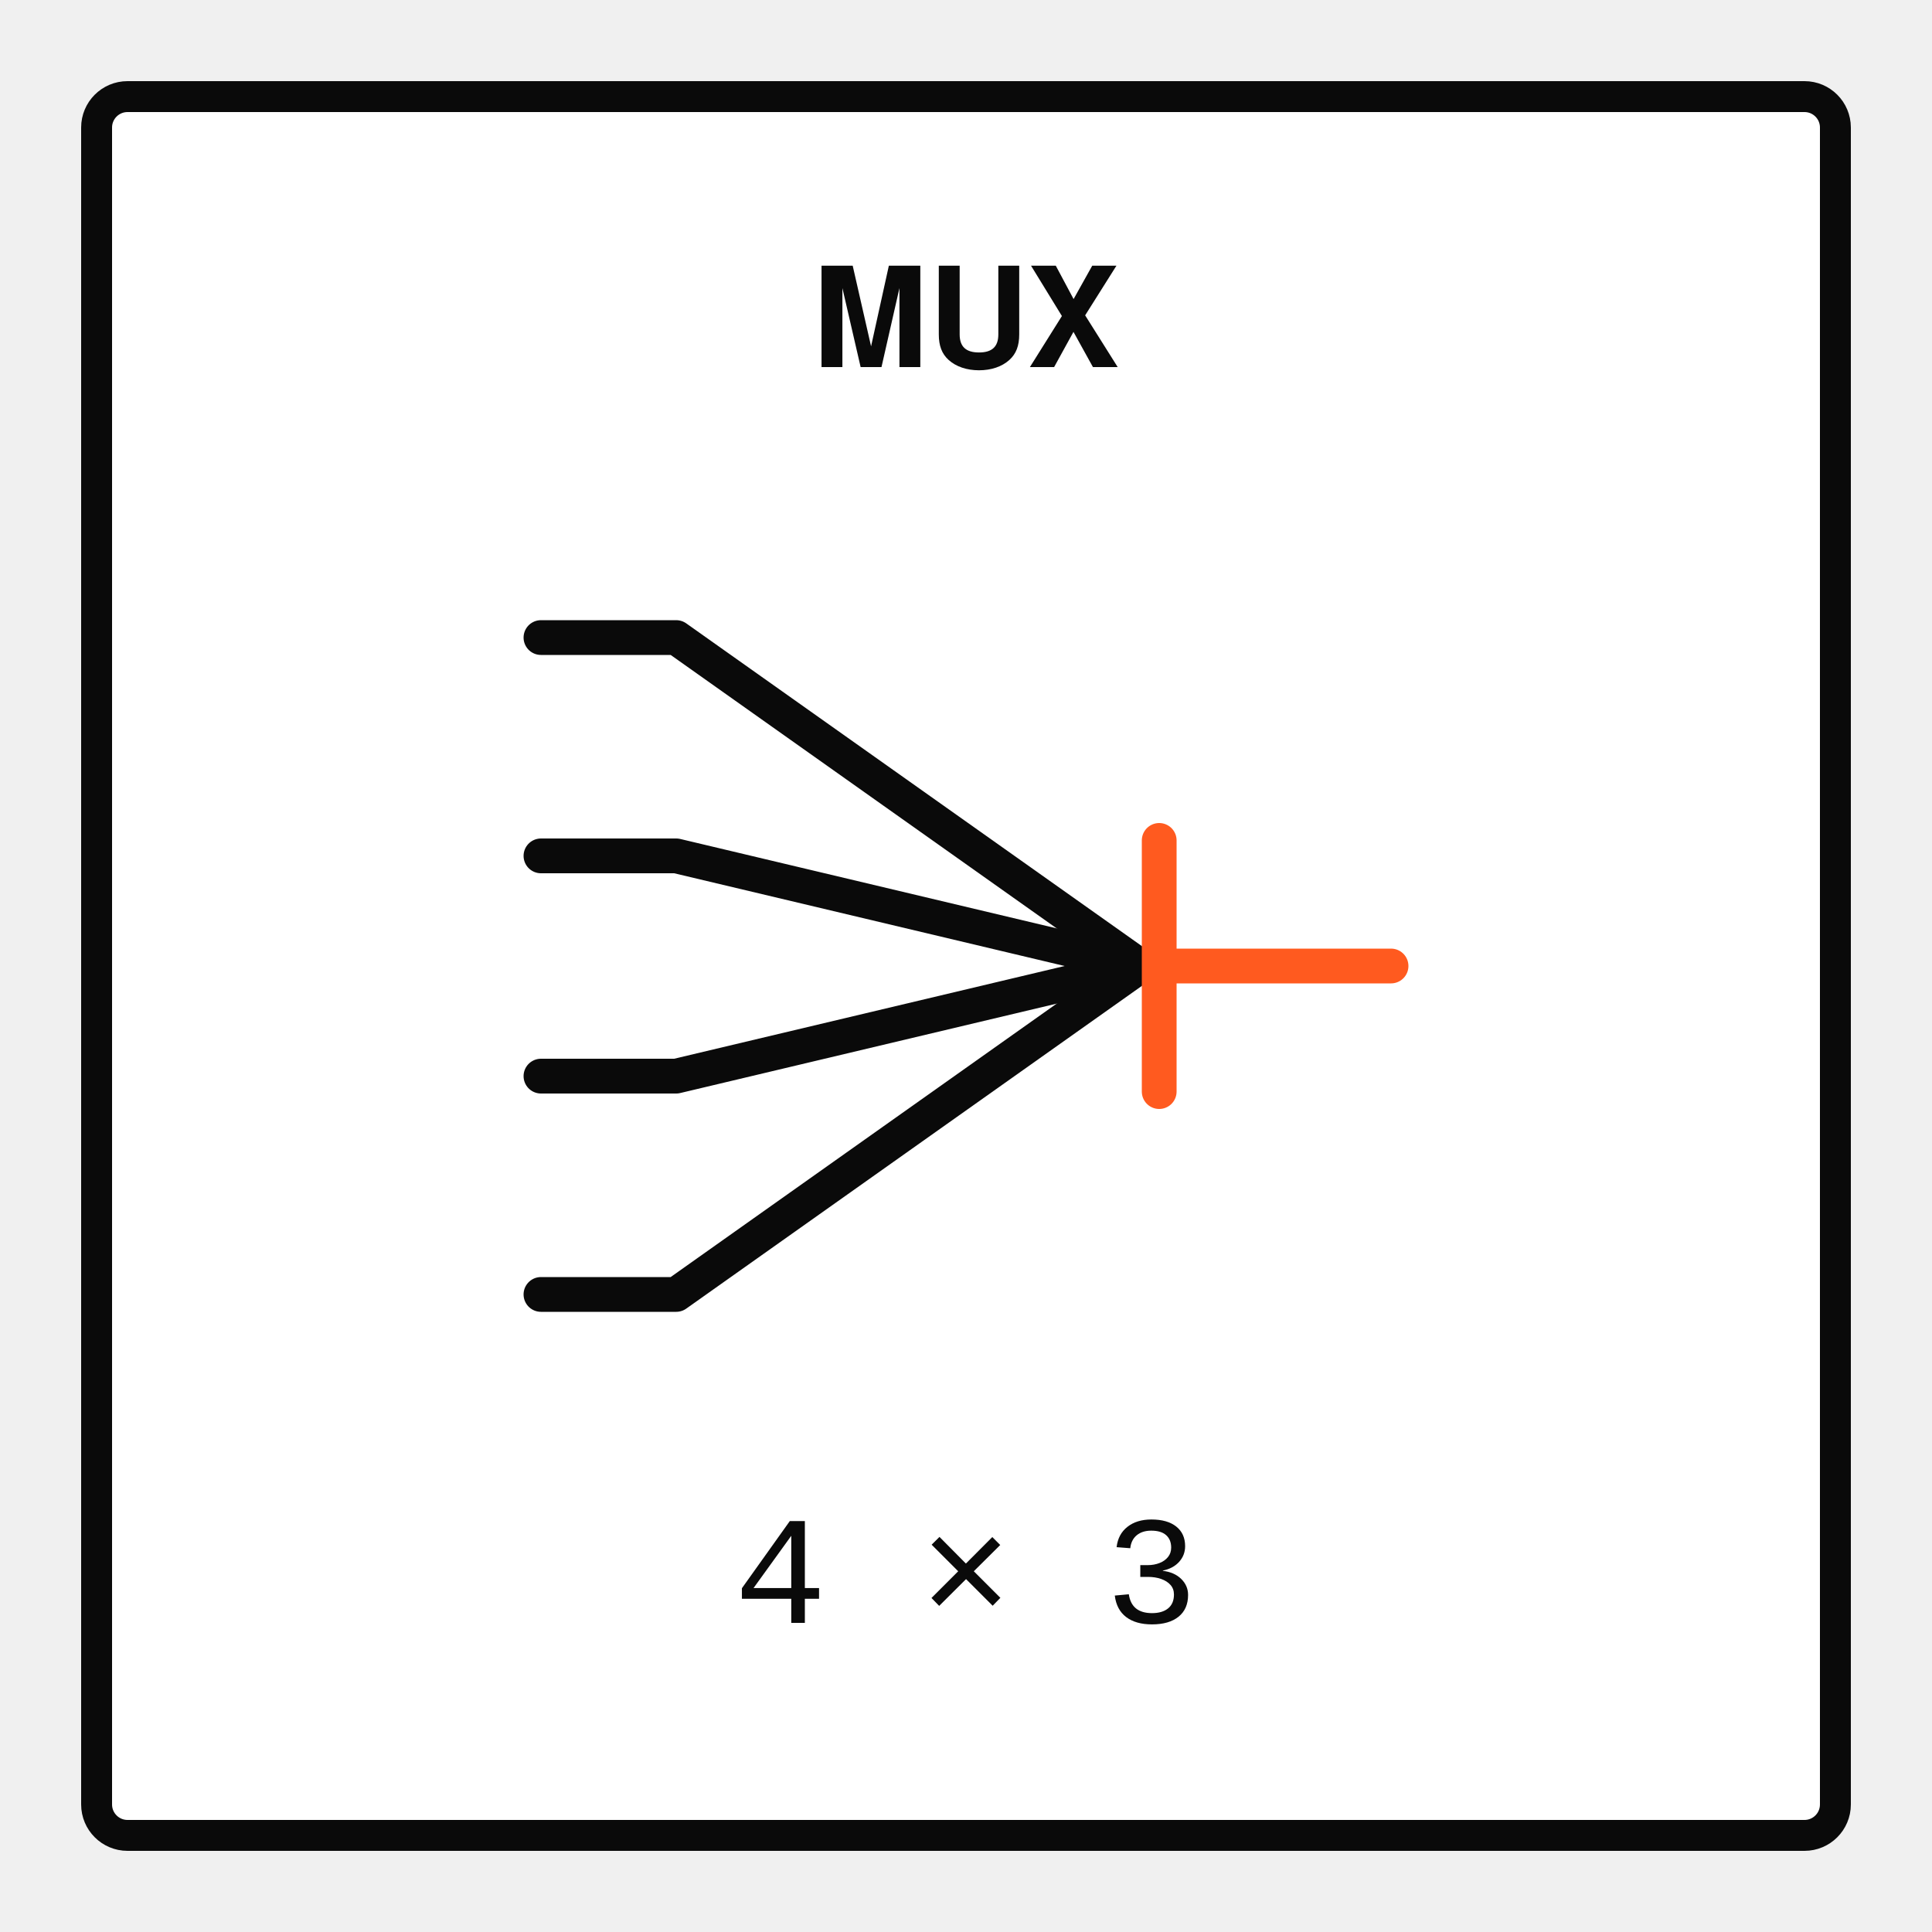
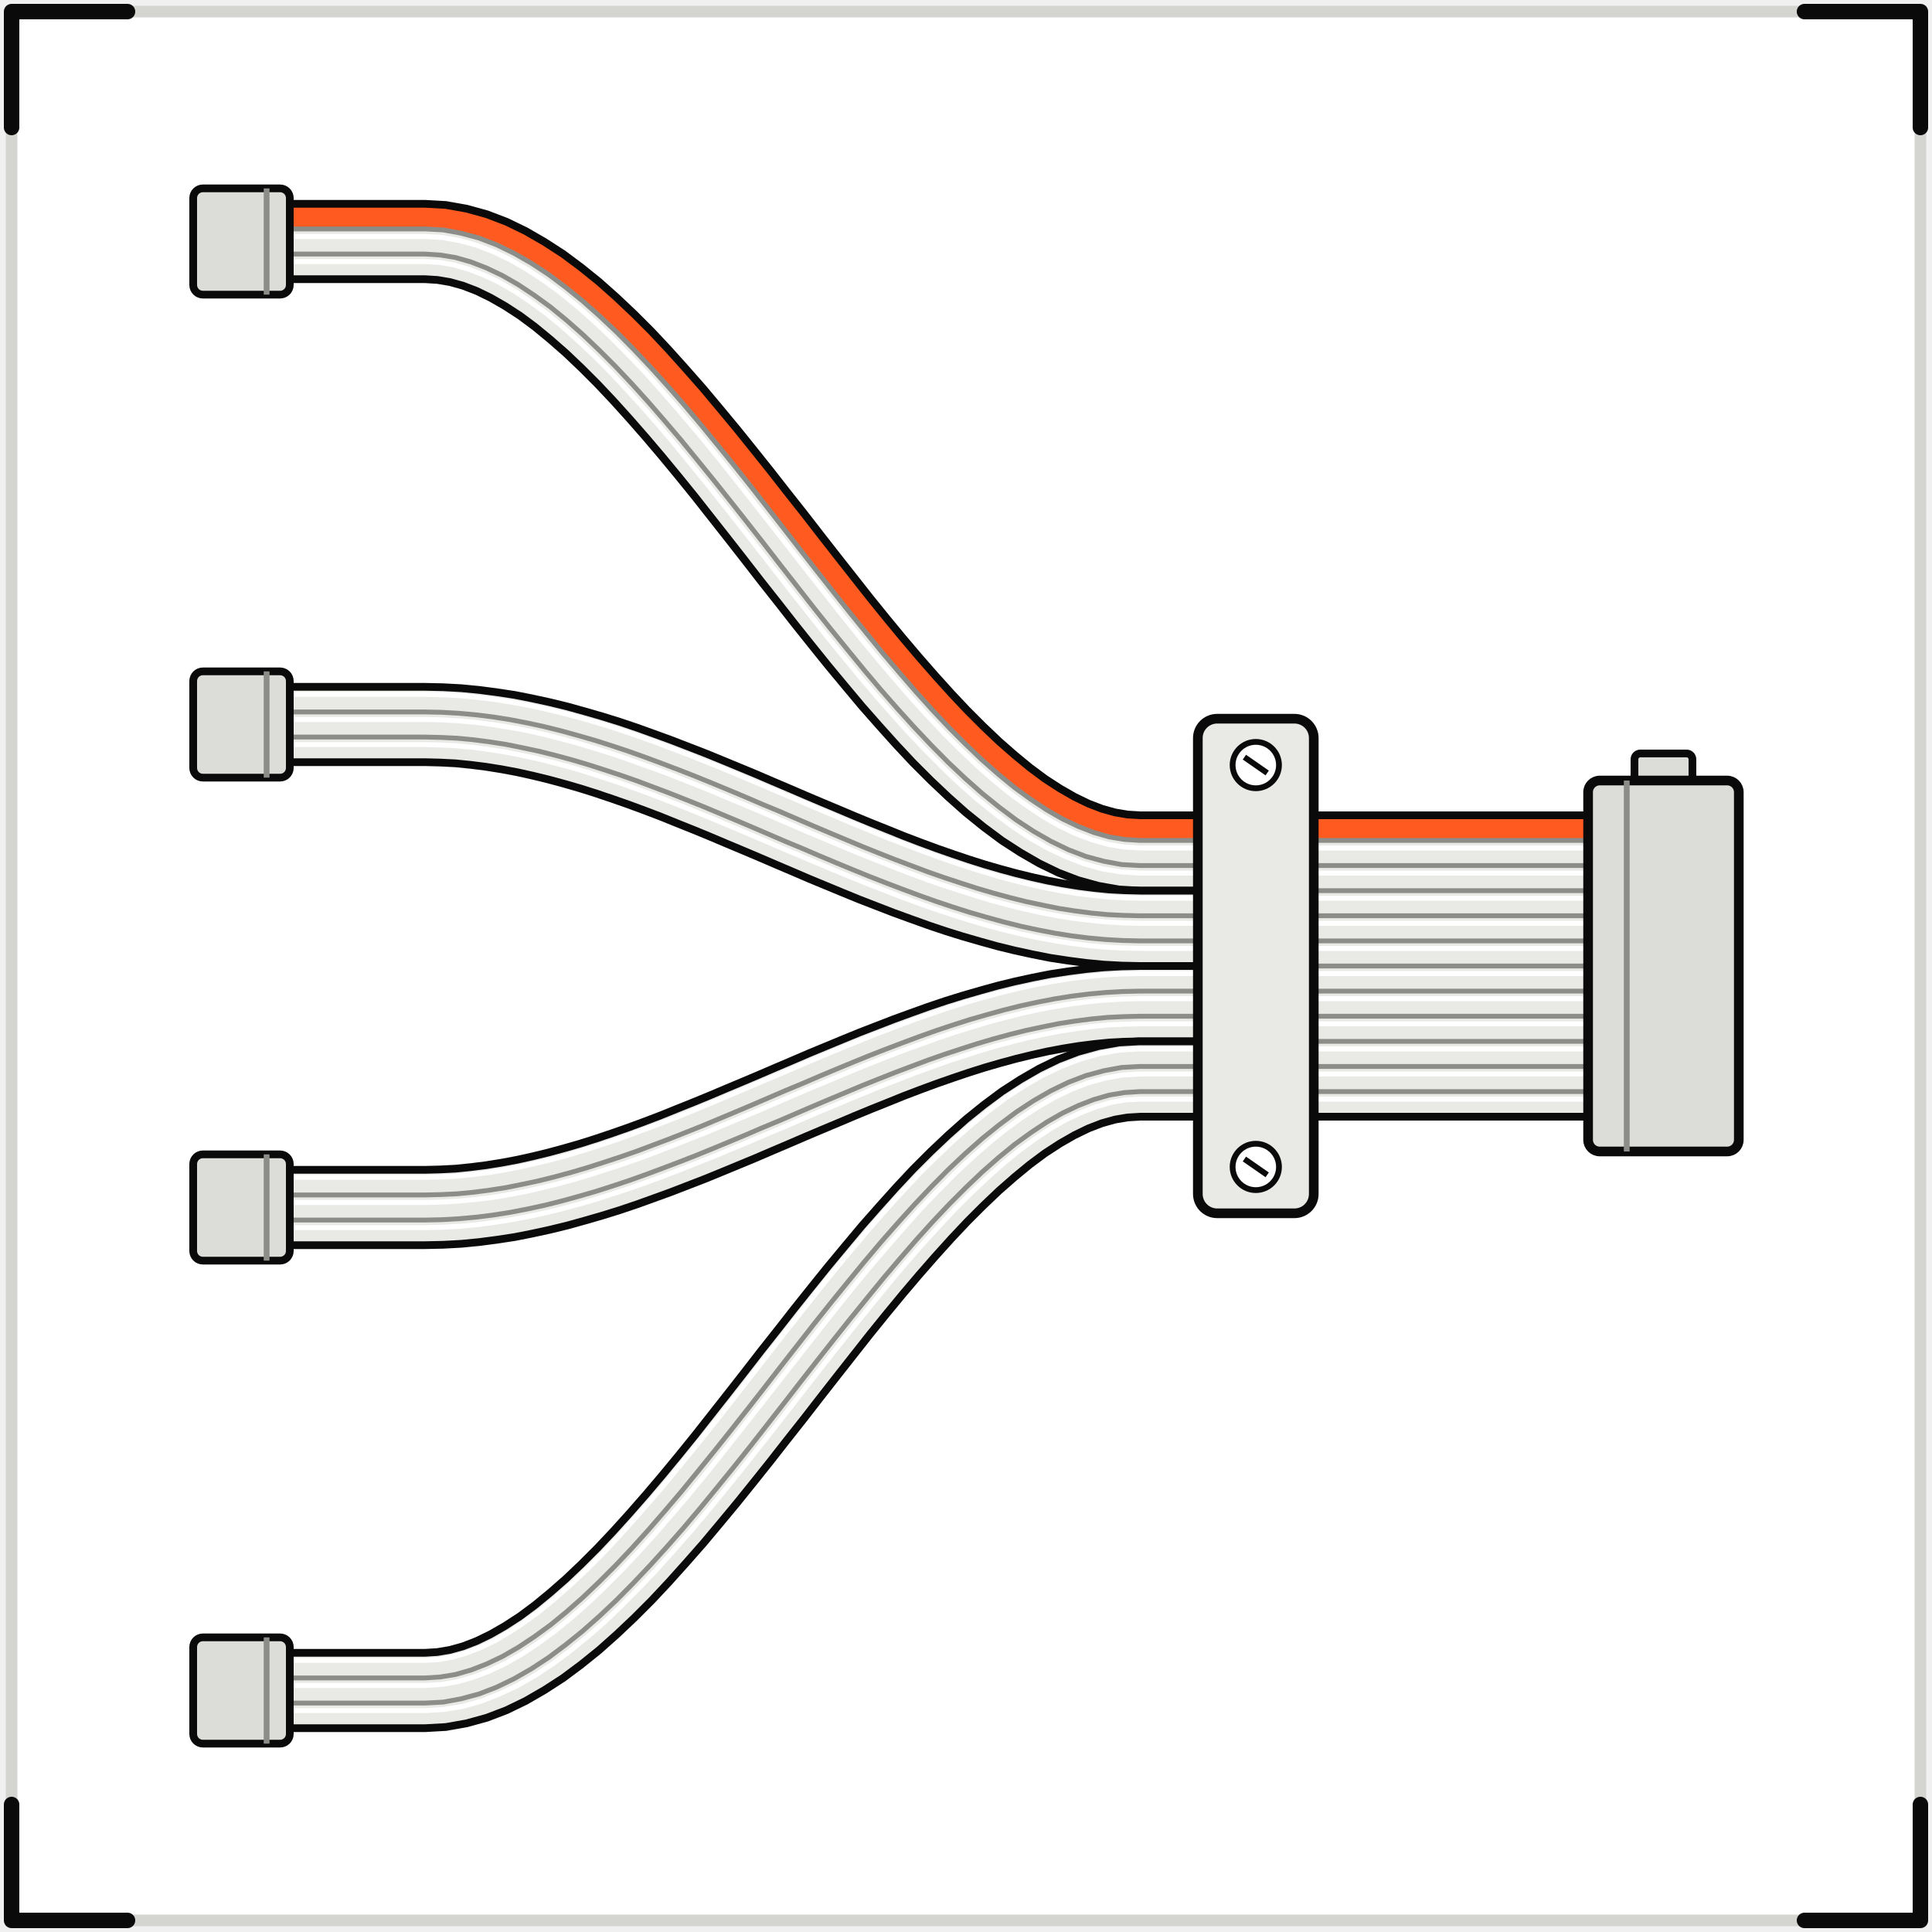
- <svg xmlns="http://www.w3.org/2000/svg" viewBox="0 0 1000 1000" width="1000" height="1000" role="img" aria-labelledby="title desc">
-   <rect x="50" y="50" width="900" height="900" rx="16" fill="#ffffff" stroke="#0a0a0a" stroke-width="16" />
-   <text x="500" y="190" text-anchor="middle" font-family="Helvetica, Arial, sans-serif" font-size="72" font-weight="600" fill="#0a0a0a">MUX</text>
-   <g fill="none" stroke="#0a0a0a" stroke-width="18" stroke-linecap="round" stroke-linejoin="round">
-     <g>
-       <path d="M 280 330 H 350 L 590 500" />
-       <path d="M 280 443 H 350 L 590 500" />
-       <path d="M 280 557 H 350 L 590 500" />
-       <path d="M 280 670 H 350 L 590 500" />
-       <path d="M 600 435 V 565 M 600 500 H 720" stroke="#ff5a1f" />
-     </g>
-   </g>
-   <text x="500" y="840" text-anchor="middle" font-family="'Courier New', monospace" font-size="80" fill="#0a0a0a">4 × 3</text>
+ <svg xmlns="http://www.w3.org/2000/svg" viewBox="0 0 1000 1000" width="1000" height="1000" fill="none">
+   <rect x="6" y="6" width="988" height="988" fill="#ffffff" stroke="#d4d4d0" stroke-width="6" />
+   <path d="M6 66V6H66M934 6H994V66M994 934V994H934M66 994H6V934" fill="none" stroke="#0a0a0a" stroke-width="8" stroke-linecap="round" stroke-linejoin="round" />
+   <path d="M100 105.5 L160 105.5 L220.1 105.5 L230.8 106.1 L241.5 108 L252 110.9 L262.2 114.8 L272.1 119.6 L281.8 125.2 L291.4 131.4 L300.8 138.4 L310.1 145.9 L319.2 154 L328.3 162.6 L337.3 171.6 L346.2 181.1 L355 190.9 L363.9 201 L372.6 211.4 L381.4 222 L390.1 232.8 L398.8 243.7 L407.4 254.7 L416.1 265.7 L424.7 276.8 L433.3 287.8 L441.8 298.6 L450.3 309.4 L458.8 319.9 L467.3 330.2 L475.7 340.1 L484.1 349.7 L492.5 359 L500.7 367.7 L509 376 L517.1 383.7 L525.2 390.8 L533.1 397.3 L540.9 403.1 L548.6 408.1 L556.1 412.4 L563.3 415.9 L570.3 418.6 L577.1 420.5 L583.6 421.6 L590.3 422 L620 422 L650 422 L650 461 L620 461 L589.7 461 L579.2 460.4 L568.5 458.5 L558 455.6 L547.8 451.7 L537.9 446.9 L528.2 441.3 L518.6 435.1 L509.2 428.1 L499.9 420.6 L490.8 412.5 L481.7 403.9 L472.7 394.9 L463.8 385.4 L455 375.6 L446.1 365.5 L437.4 355.1 L428.6 344.5 L419.9 333.7 L411.2 322.8 L402.6 311.8 L393.9 300.8 L385.3 289.7 L376.7 278.7 L368.2 267.9 L359.7 257.1 L351.2 246.6 L342.7 236.3 L334.3 226.4 L325.9 216.8 L317.5 207.5 L309.3 198.8 L301 190.5 L292.9 182.8 L284.8 175.7 L276.9 169.2 L269.1 163.4 L261.4 158.4 L253.9 154.1 L246.7 150.6 L239.7 147.9 L232.9 146 L226.4 144.9 L219.9 144.5 L160 144.5 L100 144.5 Z" fill="#e9e9e6" stroke="none" stroke-width="0" stroke-linecap="round" stroke-linejoin="round" />
+   <path d="M100 105.5 L160 105.5 L220.1 105.5 L230.8 106.1 L241.5 108 L252 110.9 L262.2 114.8 L272.1 119.6 L281.8 125.2 L291.4 131.4 L300.8 138.4 L310.1 145.9 L319.2 154 L328.3 162.6 L337.3 171.6 L346.2 181.1 L355 190.9 L363.9 201 L372.6 211.4 L381.4 222 L390.1 232.8 L398.8 243.7 L407.4 254.7 L416.1 265.7 L424.7 276.8 L433.3 287.8 L441.8 298.6 L450.3 309.4 L458.8 319.9 L467.3 330.2 L475.7 340.1 L484.1 349.7 L492.5 359 L500.7 367.7 L509 376 L517.1 383.7 L525.2 390.8 L533.1 397.3 L540.9 403.1 L548.6 408.1 L556.1 412.4 L563.3 415.9 L570.3 418.6 L577.1 420.5 L583.6 421.6 L590.3 422 L620 422 L650 422 L650 435 L620 435 L590.1 435 L582.1 434.5 L574.2 433.2 L566.2 430.9 L558.2 427.8 L550 423.9 L541.8 419.2 L533.5 413.7 L525.1 407.6 L516.8 400.8 L508.3 393.3 L499.9 385.3 L491.4 376.8 L482.9 367.8 L474.4 358.4 L465.9 348.6 L457.3 338.5 L448.8 328.1 L440.2 317.5 L431.6 306.7 L423 295.8 L414.4 284.8 L405.8 273.7 L397.2 262.7 L388.6 251.7 L380 240.9 L371.3 230.2 L362.7 219.7 L354 209.4 L345.3 199.5 L336.6 189.9 L327.9 180.7 L319.2 171.9 L310.4 163.6 L301.6 155.8 L292.8 148.7 L284 142.1 L275 136.2 L266.1 131.1 L257 126.7 L247.9 123.2 L238.6 120.7 L229.4 119 L220 118.5 L160 118.5 L100 118.5 Z" fill="#ff5a1f" stroke="none" stroke-width="0" stroke-linecap="round" stroke-linejoin="round" />
+   <path d="M100 122.4 L160 122.4 L220 122.4 L228.9 122.9 L237.8 124.5 L246.6 126.9 L255.4 130.3 L264.2 134.5 L273 139.6 L281.7 145.3 L290.4 151.7 L299.1 158.8 L307.8 166.5 L316.5 174.7 L325.1 183.4 L333.8 192.5 L342.4 202.1 L351 212 L359.7 222.2 L368.3 232.6 L376.9 243.3 L385.5 254.2 L394.1 265.1 L402.7 276.1 L411.4 287.2 L420 298.2 L428.6 309.1 L437.1 319.9 L445.7 330.6 L454.3 341 L462.9 351.1 L471.5 361 L480 370.4 L488.6 379.5 L497.2 388.1 L505.7 396.2 L514.2 403.7 L522.8 410.7 L531.3 416.9 L539.7 422.5 L548.2 427.4 L556.6 431.4 L565 434.6 L573.4 437 L581.7 438.4 L590 438.9 L620 438.9 L650 438.9" fill="none" stroke="#ffffff" stroke-width="2.6" stroke-linecap="round" stroke-linejoin="round" />
+   <path d="M100 135.4 L160 135.4 L219.9 135.4 L227.4 135.8 L234.9 137.1 L242.5 139.3 L250.3 142.3 L258.2 146 L266.2 150.6 L274.3 156 L282.5 162 L290.7 168.7 L299 176.1 L307.4 184 L315.8 192.4 L324.2 201.4 L332.7 210.7 L341.2 220.4 L349.7 230.5 L358.2 240.9 L366.8 251.5 L375.3 262.2 L383.9 273.1 L392.5 284.1 L401.1 295.2 L409.7 306.2 L418.4 317.2 L427 328.1 L435.7 338.8 L444.3 349.3 L453 359.6 L461.8 369.6 L470.5 379.3 L479.3 388.5 L488.1 397.4 L496.9 405.8 L505.8 413.6 L514.8 420.9 L523.8 427.6 L532.9 433.6 L542.1 438.9 L551.5 443.3 L560.9 447 L570.5 449.7 L580.2 451.3 L589.9 451.9 L620 451.9 L650 451.9" fill="none" stroke="#ffffff" stroke-width="2.6" stroke-linecap="round" stroke-linejoin="round" />
+   <path d="M100 118.5 L160 118.5 L220 118.5 L229.4 119 L238.6 120.7 L247.9 123.2 L257 126.7 L266.1 131.1 L275 136.2 L284 142.1 L292.8 148.7 L301.6 155.8 L310.4 163.6 L319.2 171.9 L327.9 180.7 L336.6 189.9 L345.3 199.5 L354 209.4 L362.7 219.7 L371.3 230.2 L380 240.9 L388.6 251.7 L397.2 262.7 L405.8 273.7 L414.4 284.8 L423 295.8 L431.6 306.7 L440.2 317.5 L448.8 328.1 L457.3 338.5 L465.9 348.6 L474.4 358.4 L482.9 367.8 L491.4 376.8 L499.9 385.3 L508.3 393.3 L516.8 400.8 L525.1 407.6 L533.5 413.7 L541.8 419.2 L550 423.9 L558.2 427.8 L566.2 430.9 L574.2 433.2 L582.1 434.5 L590.1 435 L620 435 L650 435" fill="none" stroke="#8c8c88" stroke-width="2.5" stroke-linecap="round" stroke-linejoin="round" />
+   <path d="M100 131.5 L160 131.5 L220 131.5 L227.9 132 L235.8 133.3 L243.8 135.6 L251.8 138.7 L260 142.6 L268.2 147.3 L276.5 152.8 L284.9 158.9 L293.2 165.7 L301.7 173.2 L310.1 181.2 L318.6 189.7 L327.1 198.7 L335.6 208.1 L344.1 217.9 L352.7 228 L361.2 238.4 L369.8 249 L378.4 259.8 L387 270.7 L395.6 281.7 L404.2 292.8 L412.8 303.8 L421.4 314.8 L430 325.6 L438.7 336.3 L447.3 346.8 L456 357.1 L464.7 367 L473.4 376.6 L482.1 385.8 L490.8 394.6 L499.6 402.9 L508.4 410.7 L517.2 417.8 L526 424.4 L535 430.3 L543.9 435.4 L553 439.8 L562.1 443.3 L571.4 445.8 L580.6 447.5 L589.9 448 L620 448 L650 448" fill="none" stroke="#8c8c88" stroke-width="2.5" stroke-linecap="round" stroke-linejoin="round" />
+   <path d="M100 105.5 L160 105.5 L220.1 105.5 L230.8 106.1 L241.5 108 L252 110.9 L262.2 114.8 L272.1 119.6 L281.8 125.2 L291.4 131.4 L300.8 138.4 L310.1 145.9 L319.2 154 L328.3 162.6 L337.3 171.6 L346.2 181.1 L355 190.9 L363.9 201 L372.6 211.4 L381.4 222 L390.1 232.8 L398.8 243.7 L407.4 254.7 L416.1 265.7 L424.7 276.8 L433.3 287.8 L441.8 298.6 L450.3 309.4 L458.8 319.9 L467.3 330.2 L475.7 340.1 L484.1 349.7 L492.5 359 L500.7 367.7 L509 376 L517.1 383.7 L525.2 390.8 L533.1 397.3 L540.9 403.1 L548.6 408.1 L556.1 412.4 L563.3 415.9 L570.3 418.6 L577.1 420.5 L583.6 421.6 L590.3 422 L620 422 L650 422" fill="none" stroke="#0a0a0a" stroke-width="4" stroke-linecap="round" stroke-linejoin="round" />
+   <path d="M100 144.5 L160 144.5 L219.9 144.5 L226.4 144.9 L232.9 146 L239.7 147.9 L246.7 150.6 L253.9 154.1 L261.4 158.4 L269.1 163.4 L276.9 169.2 L284.8 175.7 L292.9 182.8 L301 190.5 L309.3 198.8 L317.5 207.5 L325.9 216.8 L334.3 226.4 L342.7 236.3 L351.2 246.6 L359.7 257.1 L368.2 267.9 L376.7 278.7 L385.3 289.7 L393.9 300.8 L402.6 311.8 L411.2 322.8 L419.9 333.7 L428.6 344.5 L437.4 355.1 L446.1 365.5 L455 375.6 L463.8 385.4 L472.7 394.9 L481.7 403.9 L490.8 412.5 L499.9 420.6 L509.2 428.1 L518.6 435.1 L528.2 441.3 L537.9 446.9 L547.8 451.7 L558 455.6 L568.5 458.5 L579.2 460.4 L589.7 461 L620 461 L650 461" fill="none" stroke="#0a0a0a" stroke-width="4" stroke-linecap="round" stroke-linejoin="round" />
+   <path d="M100 355.5 L160 355.5 L220 355.5 L229.4 355.7 L238.7 356.2 L248 357.1 L257.2 358.3 L266.4 359.7 L275.5 361.5 L284.7 363.5 L293.7 365.7 L302.7 368.2 L311.7 370.8 L320.7 373.6 L329.6 376.6 L338.5 379.8 L347.3 383 L356.1 386.4 L364.9 389.8 L373.7 393.4 L382.4 397 L391.1 400.6 L399.7 404.3 L408.4 408 L417 411.7 L425.5 415.3 L434.1 418.9 L442.6 422.5 L451.1 426 L459.6 429.4 L468 432.8 L476.4 436 L484.8 439.1 L493.1 442 L501.4 444.8 L509.6 447.4 L517.9 449.8 L526 452 L534.2 454 L542.3 455.8 L550.3 457.3 L558.4 458.6 L566.3 459.6 L574.3 460.4 L582.1 460.8 L590.1 461 L620 461 L650 461 L650 500 L620 500 L589.9 500 L580.6 499.8 L571.3 499.3 L562 498.4 L552.8 497.2 L543.6 495.8 L534.5 494 L525.3 492 L516.3 489.8 L507.3 487.3 L498.3 484.7 L489.3 481.9 L480.4 478.9 L471.5 475.7 L462.7 472.5 L453.9 469.1 L445.1 465.7 L436.3 462.1 L427.6 458.5 L418.9 454.9 L410.3 451.2 L401.6 447.5 L393 443.8 L384.5 440.2 L375.9 436.6 L367.4 433 L358.9 429.5 L350.4 426.1 L342 422.7 L333.6 419.5 L325.2 416.4 L316.9 413.5 L308.6 410.7 L300.4 408.1 L292.1 405.7 L284 403.5 L275.8 401.5 L267.7 399.7 L259.7 398.2 L251.6 396.9 L243.7 395.9 L235.7 395.1 L227.9 394.7 L220 394.5 L160 394.5 L100 394.5 Z" fill="#e9e9e6" stroke="none" stroke-width="0" stroke-linecap="round" stroke-linejoin="round" />
+   <path d="M100 359.4 L160 359.4 L220 359.4 L229.2 359.6 L238.4 360.1 L247.5 361 L256.6 362.1 L265.7 363.6 L274.8 365.3 L283.8 367.3 L292.7 369.5 L301.7 371.9 L310.6 374.5 L319.5 377.3 L328.3 380.3 L337.2 383.4 L345.9 386.7 L354.7 390 L363.5 393.5 L372.2 397 L380.9 400.6 L389.5 404.2 L398.2 407.9 L406.8 411.6 L415.4 415.2 L424 418.9 L432.6 422.5 L441.1 426.1 L449.6 429.6 L458.1 433.1 L466.6 436.4 L475 439.6 L483.4 442.7 L491.8 445.7 L500.2 448.5 L508.5 451.1 L516.8 453.6 L525.1 455.8 L533.3 457.8 L541.5 459.6 L549.7 461.2 L557.8 462.5 L565.9 463.5 L574 464.3 L582 464.7 L590.1 464.9 L620 464.9 L650 464.9" fill="none" stroke="#ffffff" stroke-width="2.6" stroke-linecap="round" stroke-linejoin="round" />
+   <path d="M100 372.4 L160 372.4 L220 372.4 L228.7 372.6 L237.4 373.1 L246.1 373.9 L254.8 375 L263.5 376.4 L272.2 378 L280.8 379.9 L289.5 382.1 L298.1 384.4 L306.8 387 L315.5 389.7 L324.1 392.6 L332.7 395.7 L341.4 398.8 L350 402.1 L358.6 405.5 L367.3 409 L375.9 412.6 L384.5 416.2 L393.1 419.8 L401.7 423.5 L410.3 427.2 L418.9 430.9 L427.5 434.5 L436.1 438.1 L444.7 441.7 L453.3 445.1 L461.9 448.5 L470.4 451.8 L479 455 L487.6 458 L496.2 460.8 L504.7 463.5 L513.3 466.1 L521.8 468.4 L530.4 470.5 L538.9 472.4 L547.4 474 L556 475.4 L564.5 476.4 L573 477.2 L581.5 477.7 L590 477.9 L620 477.9 L650 477.9" fill="none" stroke="#ffffff" stroke-width="2.6" stroke-linecap="round" stroke-linejoin="round" />
+   <path d="M100 385.4 L160 385.4 L220 385.4 L228.2 385.6 L236.4 386 L244.7 386.8 L252.9 387.9 L261.2 389.2 L269.5 390.8 L277.9 392.6 L286.2 394.7 L294.6 396.9 L303 399.4 L311.4 402.1 L319.9 404.9 L328.3 407.9 L336.8 411 L345.3 414.3 L353.8 417.6 L362.3 421.1 L370.9 424.6 L379.4 428.2 L388 431.8 L396.6 435.5 L405.2 439.2 L413.8 442.8 L422.5 446.5 L431.1 450.1 L439.8 453.7 L448.5 457.2 L457.2 460.6 L465.9 464 L474.6 467.2 L483.4 470.3 L492.1 473.2 L500.9 476 L509.7 478.6 L518.6 481 L527.4 483.2 L536.3 485.1 L545.2 486.8 L554.1 488.2 L563 489.4 L572 490.2 L581 490.7 L590 490.9 L620 490.9 L650 490.9" fill="none" stroke="#ffffff" stroke-width="2.6" stroke-linecap="round" stroke-linejoin="round" />
+   <path d="M100 368.5 L160 368.5 L220 368.5 L228.9 368.7 L237.7 369.2 L246.5 370 L255.3 371.1 L264.1 372.5 L272.9 374.2 L281.7 376.1 L290.5 378.3 L299.2 380.7 L307.9 383.2 L316.7 386 L325.4 388.9 L334.1 392 L342.7 395.2 L351.4 398.5 L360.1 401.9 L368.7 405.4 L377.4 409 L386 412.6 L394.6 416.3 L403.3 419.9 L411.9 423.6 L420.5 427.3 L429 430.9 L437.6 434.5 L446.2 438.1 L454.7 441.5 L463.3 444.9 L471.8 448.1 L480.3 451.3 L488.9 454.3 L497.4 457.1 L505.8 459.8 L514.3 462.3 L522.8 464.6 L531.2 466.7 L539.7 468.5 L548.1 470.2 L556.5 471.5 L564.9 472.6 L573.3 473.4 L581.6 473.8 L590 474 L620 474 L650 474" fill="none" stroke="#8c8c88" stroke-width="2.5" stroke-linecap="round" stroke-linejoin="round" />
+   <path d="M100 381.5 L160 381.5 L220 381.5 L228.4 381.7 L236.7 382.1 L245.1 382.9 L253.5 384 L261.9 385.3 L270.3 387 L278.8 388.8 L287.2 390.9 L295.7 393.2 L304.2 395.7 L312.6 398.4 L321.1 401.2 L329.7 404.2 L338.2 407.4 L346.7 410.6 L355.3 414 L363.8 417.4 L372.4 421 L381 424.6 L389.5 428.2 L398.1 431.9 L406.7 435.6 L415.4 439.2 L424 442.9 L432.6 446.5 L441.3 450.1 L449.9 453.6 L458.6 457 L467.3 460.3 L475.9 463.5 L484.6 466.6 L493.3 469.5 L502.1 472.3 L510.8 474.8 L519.5 477.2 L528.3 479.4 L537.1 481.3 L545.9 483 L554.7 484.4 L563.5 485.5 L572.3 486.3 L581.1 486.8 L590 487 L620 487 L650 487" fill="none" stroke="#8c8c88" stroke-width="2.5" stroke-linecap="round" stroke-linejoin="round" />
+   <path d="M100 355.5 L160 355.5 L220 355.5 L229.4 355.7 L238.7 356.2 L248 357.1 L257.2 358.3 L266.4 359.7 L275.5 361.5 L284.7 363.5 L293.7 365.7 L302.7 368.2 L311.7 370.8 L320.7 373.6 L329.6 376.6 L338.5 379.8 L347.3 383 L356.1 386.4 L364.9 389.8 L373.7 393.4 L382.4 397 L391.1 400.6 L399.7 404.3 L408.4 408 L417 411.7 L425.5 415.3 L434.1 418.9 L442.6 422.5 L451.1 426 L459.6 429.4 L468 432.8 L476.4 436 L484.8 439.1 L493.1 442 L501.4 444.8 L509.6 447.4 L517.9 449.8 L526 452 L534.2 454 L542.3 455.8 L550.3 457.3 L558.4 458.6 L566.3 459.6 L574.3 460.4 L582.1 460.8 L590.1 461 L620 461 L650 461" fill="none" stroke="#0a0a0a" stroke-width="4" stroke-linecap="round" stroke-linejoin="round" />
+   <path d="M100 394.5 L160 394.5 L220 394.5 L227.9 394.7 L235.7 395.1 L243.7 395.9 L251.6 396.9 L259.7 398.2 L267.7 399.7 L275.8 401.5 L284 403.5 L292.1 405.7 L300.4 408.1 L308.6 410.7 L316.9 413.5 L325.2 416.4 L333.6 419.5 L342 422.7 L350.4 426.1 L358.9 429.5 L367.4 433 L375.9 436.6 L384.5 440.2 L393 443.8 L401.6 447.5 L410.3 451.2 L418.9 454.9 L427.6 458.5 L436.3 462.1 L445.1 465.7 L453.9 469.1 L462.7 472.5 L471.5 475.7 L480.4 478.9 L489.3 481.9 L498.3 484.7 L507.3 487.3 L516.3 489.8 L525.3 492 L534.5 494 L543.6 495.8 L552.8 497.2 L562 498.4 L571.3 499.3 L580.6 499.8 L589.9 500 L620 500 L650 500" fill="none" stroke="#0a0a0a" stroke-width="4" stroke-linecap="round" stroke-linejoin="round" />
+   <path d="M100 605.5 L160 605.5 L220 605.5 L227.9 605.3 L235.7 604.9 L243.7 604.1 L251.6 603.1 L259.7 601.8 L267.7 600.3 L275.8 598.5 L284 596.5 L292.1 594.3 L300.4 591.9 L308.6 589.3 L316.9 586.5 L325.2 583.6 L333.6 580.5 L342 577.3 L350.4 573.9 L358.9 570.5 L367.4 567 L375.9 563.4 L384.5 559.8 L393 556.2 L401.6 552.5 L410.3 548.8 L418.9 545.1 L427.6 541.5 L436.3 537.9 L445.1 534.3 L453.9 530.9 L462.7 527.5 L471.5 524.3 L480.4 521.1 L489.3 518.1 L498.3 515.3 L507.3 512.7 L516.3 510.2 L525.3 508 L534.5 506 L543.6 504.2 L552.8 502.8 L562 501.6 L571.3 500.7 L580.6 500.2 L589.9 500 L620 500 L650 500 L650 539 L620 539 L590.1 539 L582.1 539.2 L574.3 539.6 L566.3 540.4 L558.4 541.4 L550.3 542.7 L542.3 544.2 L534.2 546 L526 548 L517.9 550.2 L509.6 552.6 L501.4 555.2 L493.1 558 L484.8 560.9 L476.4 564 L468 567.2 L459.6 570.6 L451.1 574 L442.6 577.5 L434.1 581.1 L425.5 584.7 L417 588.3 L408.4 592 L399.7 595.7 L391.1 599.4 L382.4 603 L373.7 606.6 L364.9 610.2 L356.1 613.6 L347.3 617 L338.5 620.2 L329.6 623.4 L320.7 626.4 L311.7 629.2 L302.7 631.8 L293.7 634.3 L284.7 636.5 L275.5 638.5 L266.4 640.3 L257.2 641.7 L248 642.9 L238.7 643.8 L229.4 644.3 L220 644.5 L160 644.5 L100 644.5 Z" fill="#e9e9e6" stroke="none" stroke-width="0" stroke-linecap="round" stroke-linejoin="round" />
+   <path d="M100 609.4 L160 609.4 L220 609.4 L228 609.2 L236 608.8 L244.1 608 L252.2 607 L260.3 605.7 L268.5 604.1 L276.7 602.3 L284.9 600.3 L293.2 598.1 L301.5 595.6 L309.8 593 L318.2 590.2 L326.6 587.2 L335 584.1 L343.4 580.9 L351.9 577.6 L360.4 574.1 L368.9 570.6 L377.4 567 L386 563.4 L394.6 559.7 L403.2 556.1 L411.8 552.4 L420.5 548.7 L429.1 545.1 L437.8 541.5 L446.5 538 L455.3 534.5 L464.1 531.2 L472.8 527.9 L481.7 524.8 L490.5 521.8 L499.4 519 L508.3 516.4 L517.3 514 L526.2 511.8 L535.2 509.8 L544.3 508.1 L553.4 506.6 L562.5 505.5 L571.6 504.6 L580.8 504.1 L589.9 503.9 L620 503.9 L650 503.9" fill="none" stroke="#ffffff" stroke-width="2.6" stroke-linecap="round" stroke-linejoin="round" />
+   <path d="M100 622.4 L160 622.4 L220 622.4 L228.5 622.2 L237 621.7 L245.5 620.9 L254 619.9 L262.6 618.5 L271.1 616.9 L279.6 615 L288.2 612.9 L296.7 610.6 L305.3 608 L313.8 605.3 L322.4 602.5 L331 599.5 L339.6 596.3 L348.1 593 L356.7 589.6 L365.3 586.2 L373.9 582.6 L382.5 579 L391.1 575.4 L399.7 571.7 L408.3 568 L416.9 564.3 L425.5 560.7 L434.1 557.1 L442.7 553.5 L451.4 550 L460 546.6 L468.6 543.3 L477.3 540.2 L485.9 537.1 L494.5 534.2 L503.2 531.5 L511.9 528.9 L520.5 526.6 L529.2 524.4 L537.8 522.5 L546.5 520.9 L555.2 519.5 L563.9 518.4 L572.6 517.6 L581.3 517.1 L590 516.9 L620 516.9 L650 516.9" fill="none" stroke="#ffffff" stroke-width="2.6" stroke-linecap="round" stroke-linejoin="round" />
+   <path d="M100 635.4 L160 635.4 L220 635.4 L229 635.2 L238 634.7 L247 633.9 L255.9 632.7 L264.8 631.3 L273.7 629.6 L282.6 627.7 L291.4 625.5 L300.3 623.1 L309.1 620.5 L317.9 617.7 L326.6 614.8 L335.4 611.7 L344.1 608.5 L352.8 605.1 L361.5 601.7 L370.2 598.2 L378.9 594.6 L387.5 591 L396.2 587.3 L404.8 583.7 L413.4 580 L422 576.3 L430.6 572.7 L439.1 569.1 L447.7 565.6 L456.2 562.1 L464.7 558.8 L473.2 555.5 L481.7 552.4 L490.1 549.4 L498.6 546.6 L507 543.9 L515.4 541.4 L523.8 539.2 L532.1 537.1 L540.5 535.3 L548.8 533.7 L557.1 532.4 L565.3 531.3 L573.6 530.5 L581.8 530.1 L590 529.9 L620 529.9 L650 529.9" fill="none" stroke="#ffffff" stroke-width="2.6" stroke-linecap="round" stroke-linejoin="round" />
+   <path d="M100 618.5 L160 618.5 L220 618.5 L228.4 618.3 L236.7 617.9 L245.1 617.1 L253.5 616 L261.9 614.7 L270.3 613 L278.8 611.2 L287.2 609.1 L295.7 606.8 L304.2 604.3 L312.6 601.6 L321.1 598.8 L329.7 595.8 L338.2 592.6 L346.7 589.4 L355.3 586 L363.8 582.6 L372.4 579 L381 575.4 L389.5 571.8 L398.1 568.1 L406.7 564.4 L415.4 560.8 L424 557.1 L432.6 553.5 L441.3 549.9 L449.9 546.4 L458.6 543 L467.3 539.7 L475.9 536.5 L484.6 533.4 L493.3 530.5 L502.1 527.7 L510.8 525.2 L519.5 522.8 L528.3 520.6 L537.1 518.7 L545.9 517 L554.7 515.6 L563.5 514.5 L572.3 513.7 L581.1 513.2 L590 513 L620 513 L650 513" fill="none" stroke="#8c8c88" stroke-width="2.5" stroke-linecap="round" stroke-linejoin="round" />
+   <path d="M100 631.5 L160 631.5 L220 631.5 L228.9 631.3 L237.7 630.8 L246.5 630 L255.3 628.9 L264.1 627.5 L272.9 625.8 L281.7 623.9 L290.5 621.7 L299.2 619.3 L307.9 616.8 L316.7 614 L325.4 611.1 L334.1 608 L342.7 604.8 L351.4 601.5 L360.1 598.1 L368.7 594.6 L377.4 591 L386 587.4 L394.6 583.7 L403.3 580.1 L411.9 576.4 L420.5 572.7 L429 569.1 L437.6 565.5 L446.2 561.9 L454.7 558.5 L463.3 555.1 L471.8 551.9 L480.3 548.7 L488.9 545.7 L497.4 542.9 L505.8 540.2 L514.3 537.7 L522.8 535.4 L531.2 533.3 L539.7 531.5 L548.1 529.8 L556.5 528.5 L564.9 527.4 L573.3 526.6 L581.6 526.2 L590 526 L620 526 L650 526" fill="none" stroke="#8c8c88" stroke-width="2.5" stroke-linecap="round" stroke-linejoin="round" />
+   <path d="M100 605.5 L160 605.5 L220 605.5 L227.9 605.3 L235.7 604.9 L243.7 604.1 L251.6 603.1 L259.7 601.8 L267.7 600.3 L275.8 598.5 L284 596.5 L292.1 594.3 L300.4 591.9 L308.6 589.3 L316.9 586.5 L325.2 583.6 L333.6 580.5 L342 577.3 L350.4 573.9 L358.9 570.5 L367.4 567 L375.9 563.4 L384.5 559.8 L393 556.2 L401.6 552.5 L410.3 548.8 L418.9 545.1 L427.6 541.5 L436.3 537.9 L445.1 534.3 L453.9 530.9 L462.7 527.5 L471.5 524.3 L480.4 521.1 L489.3 518.1 L498.3 515.3 L507.3 512.7 L516.3 510.2 L525.3 508 L534.5 506 L543.6 504.2 L552.8 502.8 L562 501.6 L571.3 500.7 L580.6 500.2 L589.9 500 L620 500 L650 500" fill="none" stroke="#0a0a0a" stroke-width="4" stroke-linecap="round" stroke-linejoin="round" />
+   <path d="M100 644.5 L160 644.5 L220 644.5 L229.4 644.3 L238.7 643.8 L248 642.9 L257.2 641.7 L266.4 640.3 L275.5 638.5 L284.7 636.5 L293.7 634.3 L302.7 631.8 L311.7 629.2 L320.7 626.4 L329.6 623.4 L338.5 620.2 L347.3 617 L356.1 613.6 L364.9 610.2 L373.7 606.6 L382.4 603 L391.1 599.4 L399.7 595.7 L408.4 592 L417 588.3 L425.5 584.7 L434.1 581.1 L442.6 577.5 L451.1 574 L459.6 570.6 L468 567.2 L476.4 564 L484.8 560.9 L493.1 558 L501.4 555.2 L509.6 552.6 L517.9 550.2 L526 548 L534.2 546 L542.3 544.2 L550.3 542.7 L558.4 541.4 L566.3 540.4 L574.3 539.6 L582.1 539.2 L590.1 539 L620 539 L650 539" fill="none" stroke="#0a0a0a" stroke-width="4" stroke-linecap="round" stroke-linejoin="round" />
+   <path d="M100 855.5 L160 855.5 L219.9 855.5 L226.4 855.1 L232.9 854 L239.7 852.1 L246.7 849.4 L253.9 845.9 L261.4 841.6 L269.1 836.6 L276.9 830.8 L284.8 824.3 L292.9 817.2 L301 809.5 L309.3 801.2 L317.5 792.5 L325.9 783.2 L334.3 773.6 L342.7 763.7 L351.2 753.4 L359.7 742.9 L368.2 732.1 L376.7 721.3 L385.3 710.3 L393.9 699.2 L402.6 688.2 L411.2 677.2 L419.9 666.3 L428.6 655.5 L437.4 644.9 L446.1 634.5 L455 624.4 L463.8 614.6 L472.7 605.1 L481.7 596.1 L490.8 587.5 L499.9 579.4 L509.2 571.9 L518.6 564.9 L528.2 558.7 L537.9 553.1 L547.8 548.3 L558 544.4 L568.5 541.5 L579.2 539.6 L589.7 539 L620 539 L650 539 L650 578 L620 578 L590.3 578 L583.6 578.4 L577.1 579.5 L570.3 581.4 L563.3 584.1 L556.1 587.6 L548.6 591.9 L540.9 596.9 L533.1 602.7 L525.2 609.2 L517.1 616.3 L509 624 L500.7 632.3 L492.5 641 L484.1 650.3 L475.7 659.9 L467.3 669.8 L458.8 680.1 L450.3 690.6 L441.8 701.4 L433.3 712.2 L424.7 723.2 L416.1 734.3 L407.4 745.3 L398.8 756.3 L390.1 767.2 L381.4 778 L372.6 788.6 L363.9 799 L355 809.1 L346.2 818.9 L337.3 828.4 L328.3 837.4 L319.2 846 L310.1 854.1 L300.8 861.6 L291.4 868.6 L281.8 874.8 L272.1 880.4 L262.2 885.2 L252 889.1 L241.5 892 L230.8 893.9 L220.1 894.5 L160 894.5 L100 894.5 Z" fill="#e9e9e6" stroke="none" stroke-width="0" stroke-linecap="round" stroke-linejoin="round" />
+   <path d="M100 859.4 L160 859.4 L219.9 859.4 L226.8 859 L233.8 857.8 L240.9 855.8 L248.2 853 L255.8 849.4 L263.5 844.9 L271.3 839.8 L279.3 833.9 L287.3 827.3 L295.5 820.1 L303.8 812.3 L312.1 804 L320.4 795.1 L328.8 785.8 L337.2 776.2 L345.7 766.2 L354.2 755.8 L362.7 745.3 L371.3 734.6 L379.8 723.7 L388.4 712.7 L397 701.6 L405.6 690.6 L414.3 679.6 L422.9 668.7 L431.6 657.9 L440.3 647.4 L449.1 637 L457.9 626.9 L466.7 617.2 L475.5 607.8 L484.5 598.9 L493.4 590.4 L502.5 582.4 L511.6 575 L520.8 568.1 L530.2 562 L539.7 556.5 L549.4 551.9 L559.3 548.1 L569.3 545.3 L579.6 543.5 L589.8 542.9 L620 542.9 L650 542.9" fill="none" stroke="#ffffff" stroke-width="2.6" stroke-linecap="round" stroke-linejoin="round" />
+   <path d="M100 872.4 L160 872.4 L220 872.4 L228.3 871.9 L236.6 870.5 L245 868.1 L253.4 864.9 L261.8 860.9 L270.3 856 L278.7 850.4 L287.2 844.2 L295.8 837.2 L304.3 829.7 L312.8 821.6 L321.4 813 L330 803.9 L338.5 794.5 L347.1 784.6 L355.7 774.5 L364.3 764.1 L372.9 753.4 L381.4 742.6 L390 731.7 L398.6 720.7 L407.3 709.6 L415.9 698.6 L424.5 687.7 L433.1 676.8 L441.7 666.1 L450.3 655.7 L459 645.5 L467.6 635.6 L476.2 626 L484.9 616.9 L493.5 608.2 L502.2 600 L510.9 592.3 L519.6 585.2 L528.3 578.8 L537 573.1 L545.8 568 L554.6 563.8 L563.4 560.4 L572.2 558 L581.1 556.4 L590 555.9 L620 555.9 L650 555.9" fill="none" stroke="#ffffff" stroke-width="2.6" stroke-linecap="round" stroke-linejoin="round" />
+   <path d="M100 885.4 L160 885.4 L220.1 885.4 L229.8 884.8 L239.5 883.2 L249.1 880.5 L258.5 876.8 L267.9 872.4 L277.1 867.1 L286.2 861.1 L295.2 854.4 L304.2 847.1 L313.1 839.3 L321.9 830.9 L330.7 822 L339.5 812.8 L348.2 803.1 L357 793.1 L365.7 782.8 L374.3 772.3 L383 761.6 L391.6 750.7 L400.3 739.7 L408.9 728.7 L417.5 717.6 L426.1 706.6 L434.7 695.7 L443.2 685 L451.8 674.4 L460.3 664 L468.8 653.9 L477.3 644.2 L485.8 634.9 L494.2 625.9 L502.6 617.5 L511 609.6 L519.3 602.2 L527.5 595.5 L535.7 589.5 L543.8 584.1 L551.8 579.5 L559.7 575.8 L567.5 572.8 L575.1 570.6 L582.6 569.3 L590.1 568.9 L620 568.9 L650 568.9" fill="none" stroke="#ffffff" stroke-width="2.6" stroke-linecap="round" stroke-linejoin="round" />
+   <path d="M100 868.5 L160 868.5 L220 868.5 L227.9 868 L235.8 866.7 L243.8 864.4 L251.8 861.3 L260 857.4 L268.2 852.7 L276.5 847.2 L284.9 841.1 L293.2 834.3 L301.7 826.8 L310.1 818.8 L318.6 810.3 L327.1 801.3 L335.6 791.9 L344.1 782.1 L352.7 772 L361.2 761.6 L369.8 751 L378.4 740.2 L387 729.3 L395.6 718.3 L404.2 707.2 L412.8 696.2 L421.4 685.2 L430 674.4 L438.7 663.7 L447.3 653.2 L456 642.9 L464.7 633 L473.4 623.4 L482.1 614.2 L490.8 605.4 L499.6 597.1 L508.4 589.3 L517.2 582.2 L526 575.6 L535 569.7 L543.9 564.6 L553 560.2 L562.1 556.7 L571.4 554.2 L580.6 552.5 L589.9 552 L620 552 L650 552" fill="none" stroke="#8c8c88" stroke-width="2.5" stroke-linecap="round" stroke-linejoin="round" />
+   <path d="M100 881.5 L160 881.5 L220 881.5 L229.4 881 L238.6 879.3 L247.9 876.8 L257 873.3 L266.1 868.9 L275 863.8 L284 857.9 L292.8 851.3 L301.6 844.2 L310.4 836.4 L319.2 828.1 L327.9 819.3 L336.6 810.1 L345.3 800.5 L354 790.6 L362.7 780.3 L371.3 769.8 L380 759.1 L388.6 748.3 L397.2 737.3 L405.8 726.3 L414.4 715.2 L423 704.2 L431.6 693.3 L440.2 682.5 L448.8 671.9 L457.3 661.5 L465.9 651.4 L474.4 641.6 L482.9 632.2 L491.4 623.2 L499.9 614.7 L508.3 606.7 L516.8 599.2 L525.1 592.4 L533.5 586.3 L541.8 580.8 L550 576.1 L558.2 572.2 L566.2 569.1 L574.2 566.8 L582.1 565.5 L590.1 565 L620 565 L650 565" fill="none" stroke="#8c8c88" stroke-width="2.5" stroke-linecap="round" stroke-linejoin="round" />
+   <path d="M100 855.5 L160 855.5 L219.9 855.5 L226.4 855.1 L232.9 854 L239.7 852.1 L246.7 849.4 L253.9 845.9 L261.4 841.6 L269.1 836.6 L276.9 830.8 L284.8 824.3 L292.9 817.2 L301 809.5 L309.3 801.2 L317.5 792.5 L325.9 783.2 L334.3 773.6 L342.7 763.7 L351.2 753.4 L359.7 742.9 L368.2 732.1 L376.7 721.3 L385.3 710.3 L393.9 699.2 L402.6 688.2 L411.2 677.2 L419.9 666.3 L428.6 655.5 L437.4 644.9 L446.1 634.5 L455 624.4 L463.8 614.6 L472.7 605.1 L481.7 596.1 L490.8 587.5 L499.9 579.4 L509.2 571.9 L518.6 564.9 L528.2 558.7 L537.9 553.1 L547.8 548.3 L558 544.4 L568.5 541.5 L579.2 539.6 L589.7 539 L620 539 L650 539" fill="none" stroke="#0a0a0a" stroke-width="4" stroke-linecap="round" stroke-linejoin="round" />
+   <path d="M100 894.5 L160 894.5 L220.1 894.5 L230.8 893.9 L241.5 892 L252 889.1 L262.2 885.2 L272.1 880.4 L281.8 874.8 L291.4 868.6 L300.8 861.6 L310.1 854.1 L319.2 846 L328.3 837.4 L337.3 828.4 L346.2 818.9 L355 809.1 L363.9 799 L372.6 788.6 L381.4 778 L390.1 767.2 L398.8 756.3 L407.4 745.3 L416.1 734.3 L424.7 723.2 L433.3 712.2 L441.8 701.4 L450.3 690.6 L458.8 680.1 L467.3 669.8 L475.7 659.9 L484.1 650.3 L492.5 641 L500.7 632.3 L509 624 L517.1 616.3 L525.2 609.2 L533.1 602.7 L540.9 596.9 L548.6 591.9 L556.1 587.6 L563.3 584.1 L570.3 581.4 L577.1 579.5 L583.6 578.4 L590.3 578 L620 578 L650 578" fill="none" stroke="#0a0a0a" stroke-width="4" stroke-linecap="round" stroke-linejoin="round" />
+   <path d="M648 422 L828 422 L828 578 L648 578 Z" fill="#e9e9e6" stroke="none" stroke-width="0" stroke-linecap="round" stroke-linejoin="round" />
+   <path d="M648 422 L828 422 L828 435 L648 435 Z" fill="#ff5a1f" stroke="none" stroke-width="0" stroke-linecap="round" stroke-linejoin="round" />
+   <path d="M648 438.9 L828 438.9" fill="none" stroke="#ffffff" stroke-width="2.6" stroke-linecap="round" stroke-linejoin="round" />
+   <path d="M648 451.9 L828 451.9" fill="none" stroke="#ffffff" stroke-width="2.6" stroke-linecap="round" stroke-linejoin="round" />
+   <path d="M648 464.9 L828 464.9" fill="none" stroke="#ffffff" stroke-width="2.6" stroke-linecap="round" stroke-linejoin="round" />
+   <path d="M648 477.9 L828 477.9" fill="none" stroke="#ffffff" stroke-width="2.6" stroke-linecap="round" stroke-linejoin="round" />
+   <path d="M648 490.9 L828 490.9" fill="none" stroke="#ffffff" stroke-width="2.6" stroke-linecap="round" stroke-linejoin="round" />
+   <path d="M648 503.9 L828 503.9" fill="none" stroke="#ffffff" stroke-width="2.6" stroke-linecap="round" stroke-linejoin="round" />
+   <path d="M648 516.9 L828 516.9" fill="none" stroke="#ffffff" stroke-width="2.6" stroke-linecap="round" stroke-linejoin="round" />
+   <path d="M648 529.9 L828 529.9" fill="none" stroke="#ffffff" stroke-width="2.6" stroke-linecap="round" stroke-linejoin="round" />
+   <path d="M648 542.9 L828 542.9" fill="none" stroke="#ffffff" stroke-width="2.6" stroke-linecap="round" stroke-linejoin="round" />
+   <path d="M648 555.9 L828 555.9" fill="none" stroke="#ffffff" stroke-width="2.6" stroke-linecap="round" stroke-linejoin="round" />
+   <path d="M648 568.9 L828 568.9" fill="none" stroke="#ffffff" stroke-width="2.6" stroke-linecap="round" stroke-linejoin="round" />
+   <path d="M648 435 L828 435" fill="none" stroke="#8c8c88" stroke-width="2.5" stroke-linecap="round" stroke-linejoin="round" />
+   <path d="M648 448 L828 448" fill="none" stroke="#8c8c88" stroke-width="2.5" stroke-linecap="round" stroke-linejoin="round" />
+   <path d="M648 461 L828 461" fill="none" stroke="#8c8c88" stroke-width="2.5" stroke-linecap="round" stroke-linejoin="round" />
+   <path d="M648 474 L828 474" fill="none" stroke="#8c8c88" stroke-width="2.5" stroke-linecap="round" stroke-linejoin="round" />
+   <path d="M648 487 L828 487" fill="none" stroke="#8c8c88" stroke-width="2.5" stroke-linecap="round" stroke-linejoin="round" />
+   <path d="M648 500 L828 500" fill="none" stroke="#8c8c88" stroke-width="2.5" stroke-linecap="round" stroke-linejoin="round" />
+   <path d="M648 513 L828 513" fill="none" stroke="#8c8c88" stroke-width="2.5" stroke-linecap="round" stroke-linejoin="round" />
+   <path d="M648 526 L828 526" fill="none" stroke="#8c8c88" stroke-width="2.5" stroke-linecap="round" stroke-linejoin="round" />
+   <path d="M648 539 L828 539" fill="none" stroke="#8c8c88" stroke-width="2.5" stroke-linecap="round" stroke-linejoin="round" />
+   <path d="M648 552 L828 552" fill="none" stroke="#8c8c88" stroke-width="2.5" stroke-linecap="round" stroke-linejoin="round" />
+   <path d="M648 565 L828 565" fill="none" stroke="#8c8c88" stroke-width="2.5" stroke-linecap="round" stroke-linejoin="round" />
+   <path d="M648 422 L828 422" fill="none" stroke="#0a0a0a" stroke-width="4" stroke-linecap="round" stroke-linejoin="round" />
+   <path d="M648 578 L828 578" fill="none" stroke="#0a0a0a" stroke-width="4" stroke-linecap="round" stroke-linejoin="round" />
+   <rect x="100" y="97.5" width="50" height="55" rx="5" fill="#dcdcd8" stroke="#0a0a0a" stroke-width="4" />
+   <line x1="138" y1="97.5" x2="138" y2="152.5" stroke="#8c8c88" stroke-width="3" stroke-linecap="butt" />
+   <rect x="100" y="347.5" width="50" height="55" rx="5" fill="#dcdcd8" stroke="#0a0a0a" stroke-width="4" />
+   <line x1="138" y1="347.5" x2="138" y2="402.5" stroke="#8c8c88" stroke-width="3" stroke-linecap="butt" />
+   <rect x="100" y="597.5" width="50" height="55" rx="5" fill="#dcdcd8" stroke="#0a0a0a" stroke-width="4" />
+   <line x1="138" y1="597.5" x2="138" y2="652.5" stroke="#8c8c88" stroke-width="3" stroke-linecap="butt" />
+   <rect x="100" y="847.5" width="50" height="55" rx="5" fill="#dcdcd8" stroke="#0a0a0a" stroke-width="4" />
+   <line x1="138" y1="847.5" x2="138" y2="902.5" stroke="#8c8c88" stroke-width="3" stroke-linecap="butt" />
+   <rect x="620" y="372" width="60" height="256" rx="10" fill="#e9e9e6" stroke="#0a0a0a" stroke-width="5" />
+   <circle cx="650" cy="396" r="12" fill="#ffffff" stroke="#0a0a0a" stroke-width="3" />
+   <line x1="644.1" y1="391.9" x2="655.9" y2="400.1" stroke="#0a0a0a" stroke-width="3" stroke-linecap="butt" />
+   <circle cx="650" cy="604" r="12" fill="#ffffff" stroke="#0a0a0a" stroke-width="3" />
+   <line x1="644.1" y1="599.9" x2="655.9" y2="608.1" stroke="#0a0a0a" stroke-width="3" stroke-linecap="butt" />
+   <rect x="846" y="390" width="30" height="18" rx="3" fill="#dcdcd8" stroke="#0a0a0a" stroke-width="4" />
+   <rect x="822" y="404" width="78" height="192" rx="6" fill="#dcdcd8" stroke="#0a0a0a" stroke-width="5" />
+   <line x1="842" y1="404" x2="842" y2="596" stroke="#8c8c88" stroke-width="3" stroke-linecap="butt" />
</svg>
